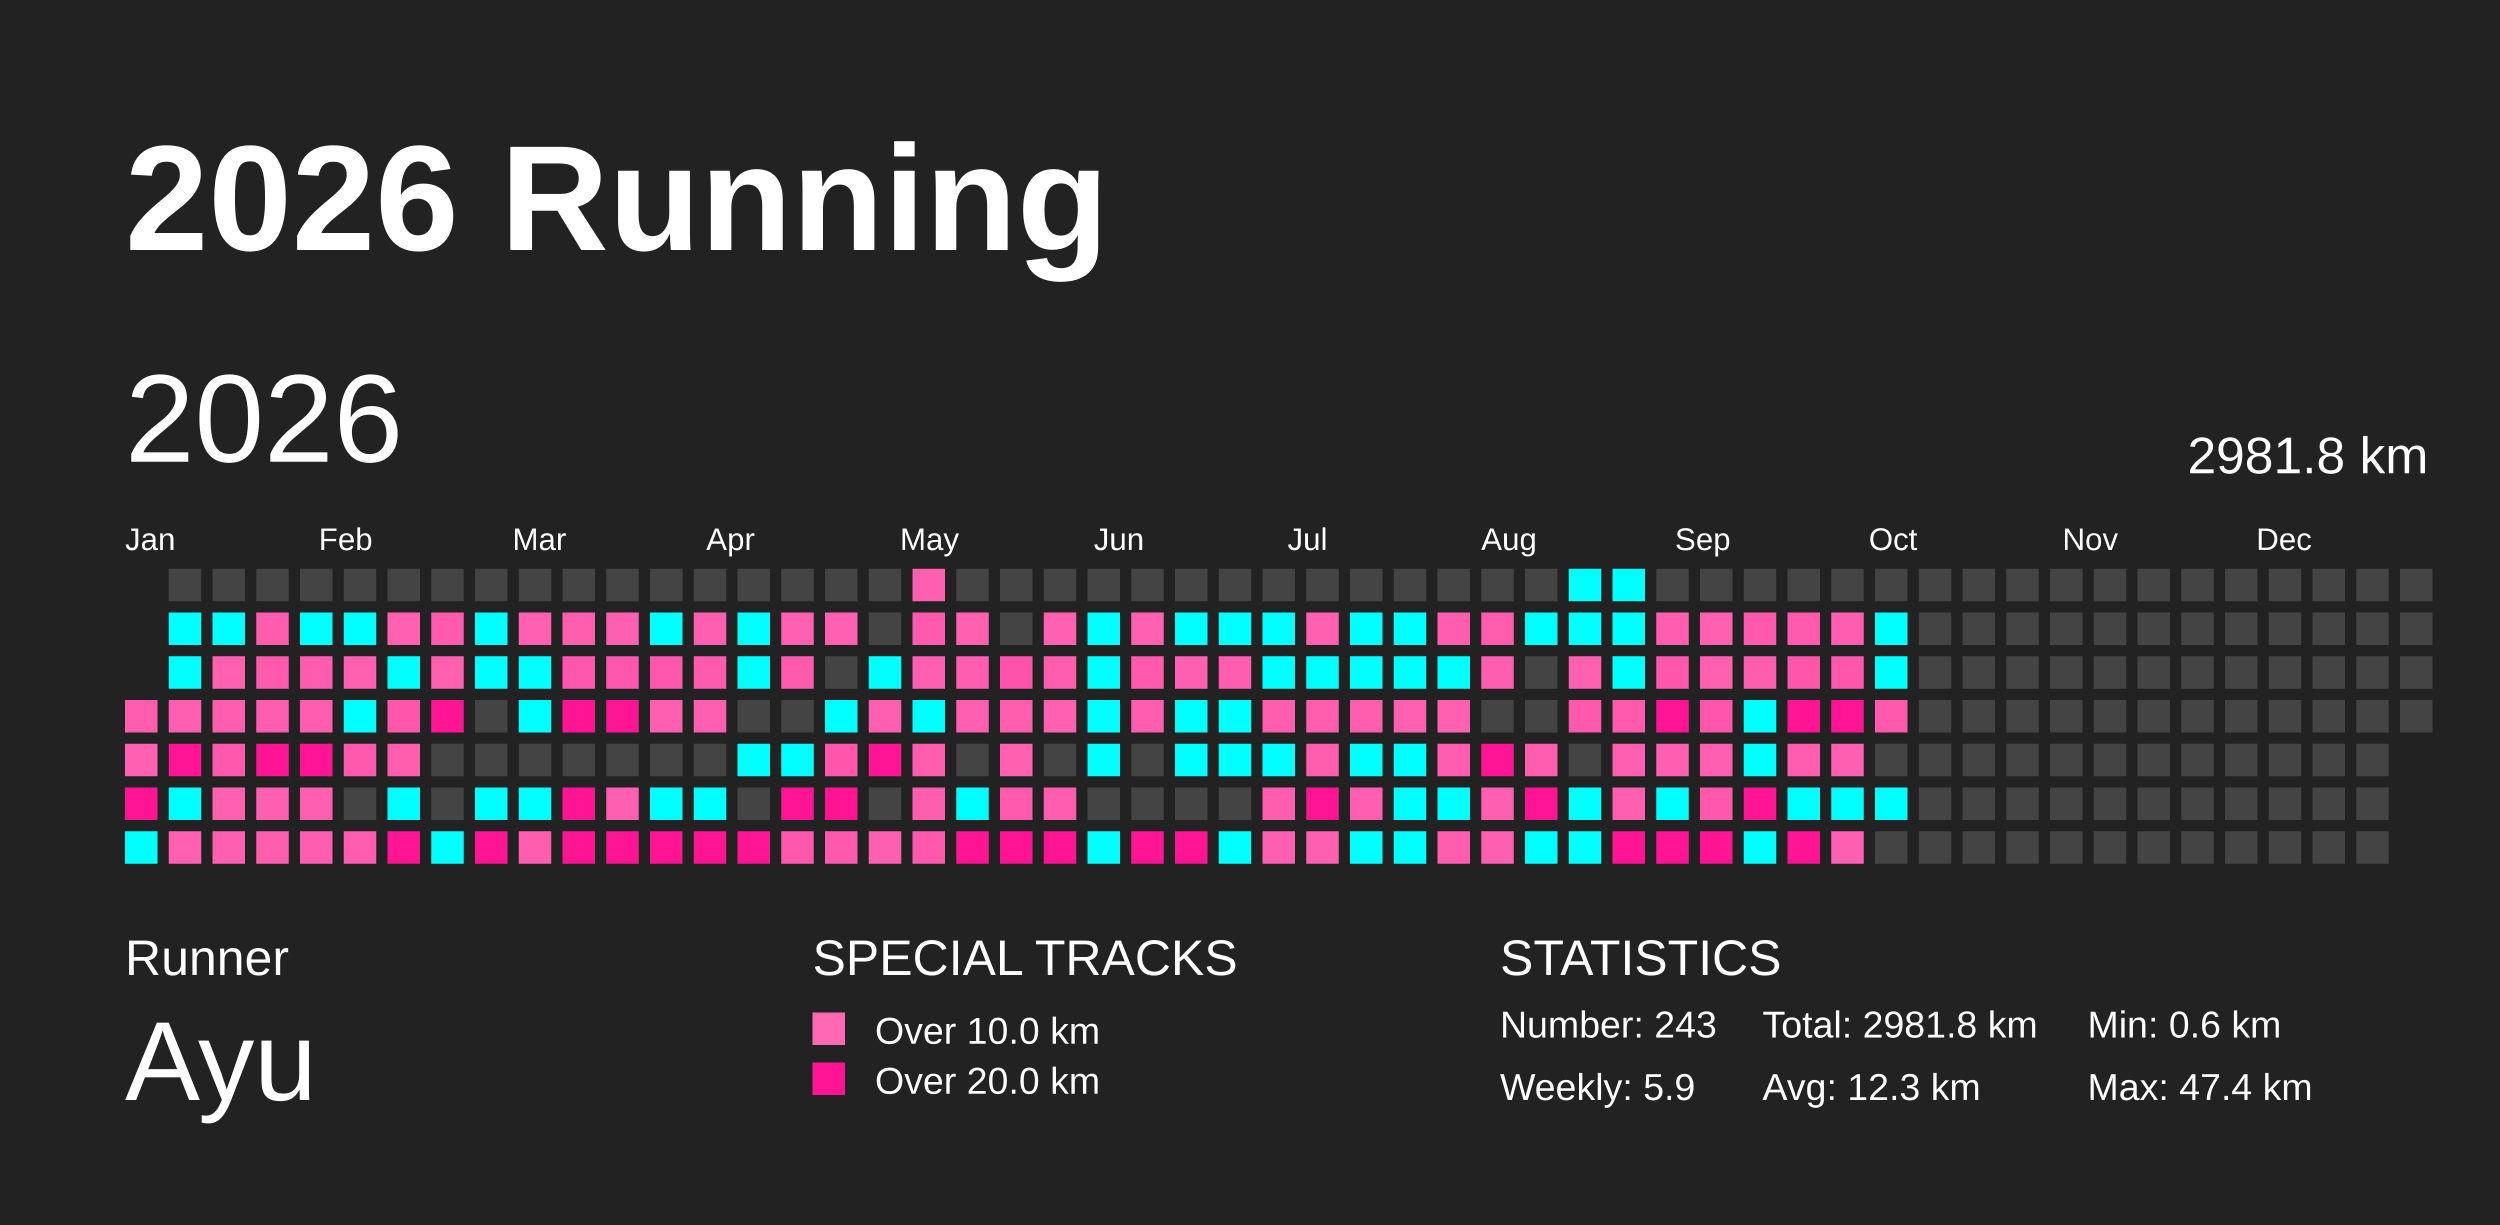
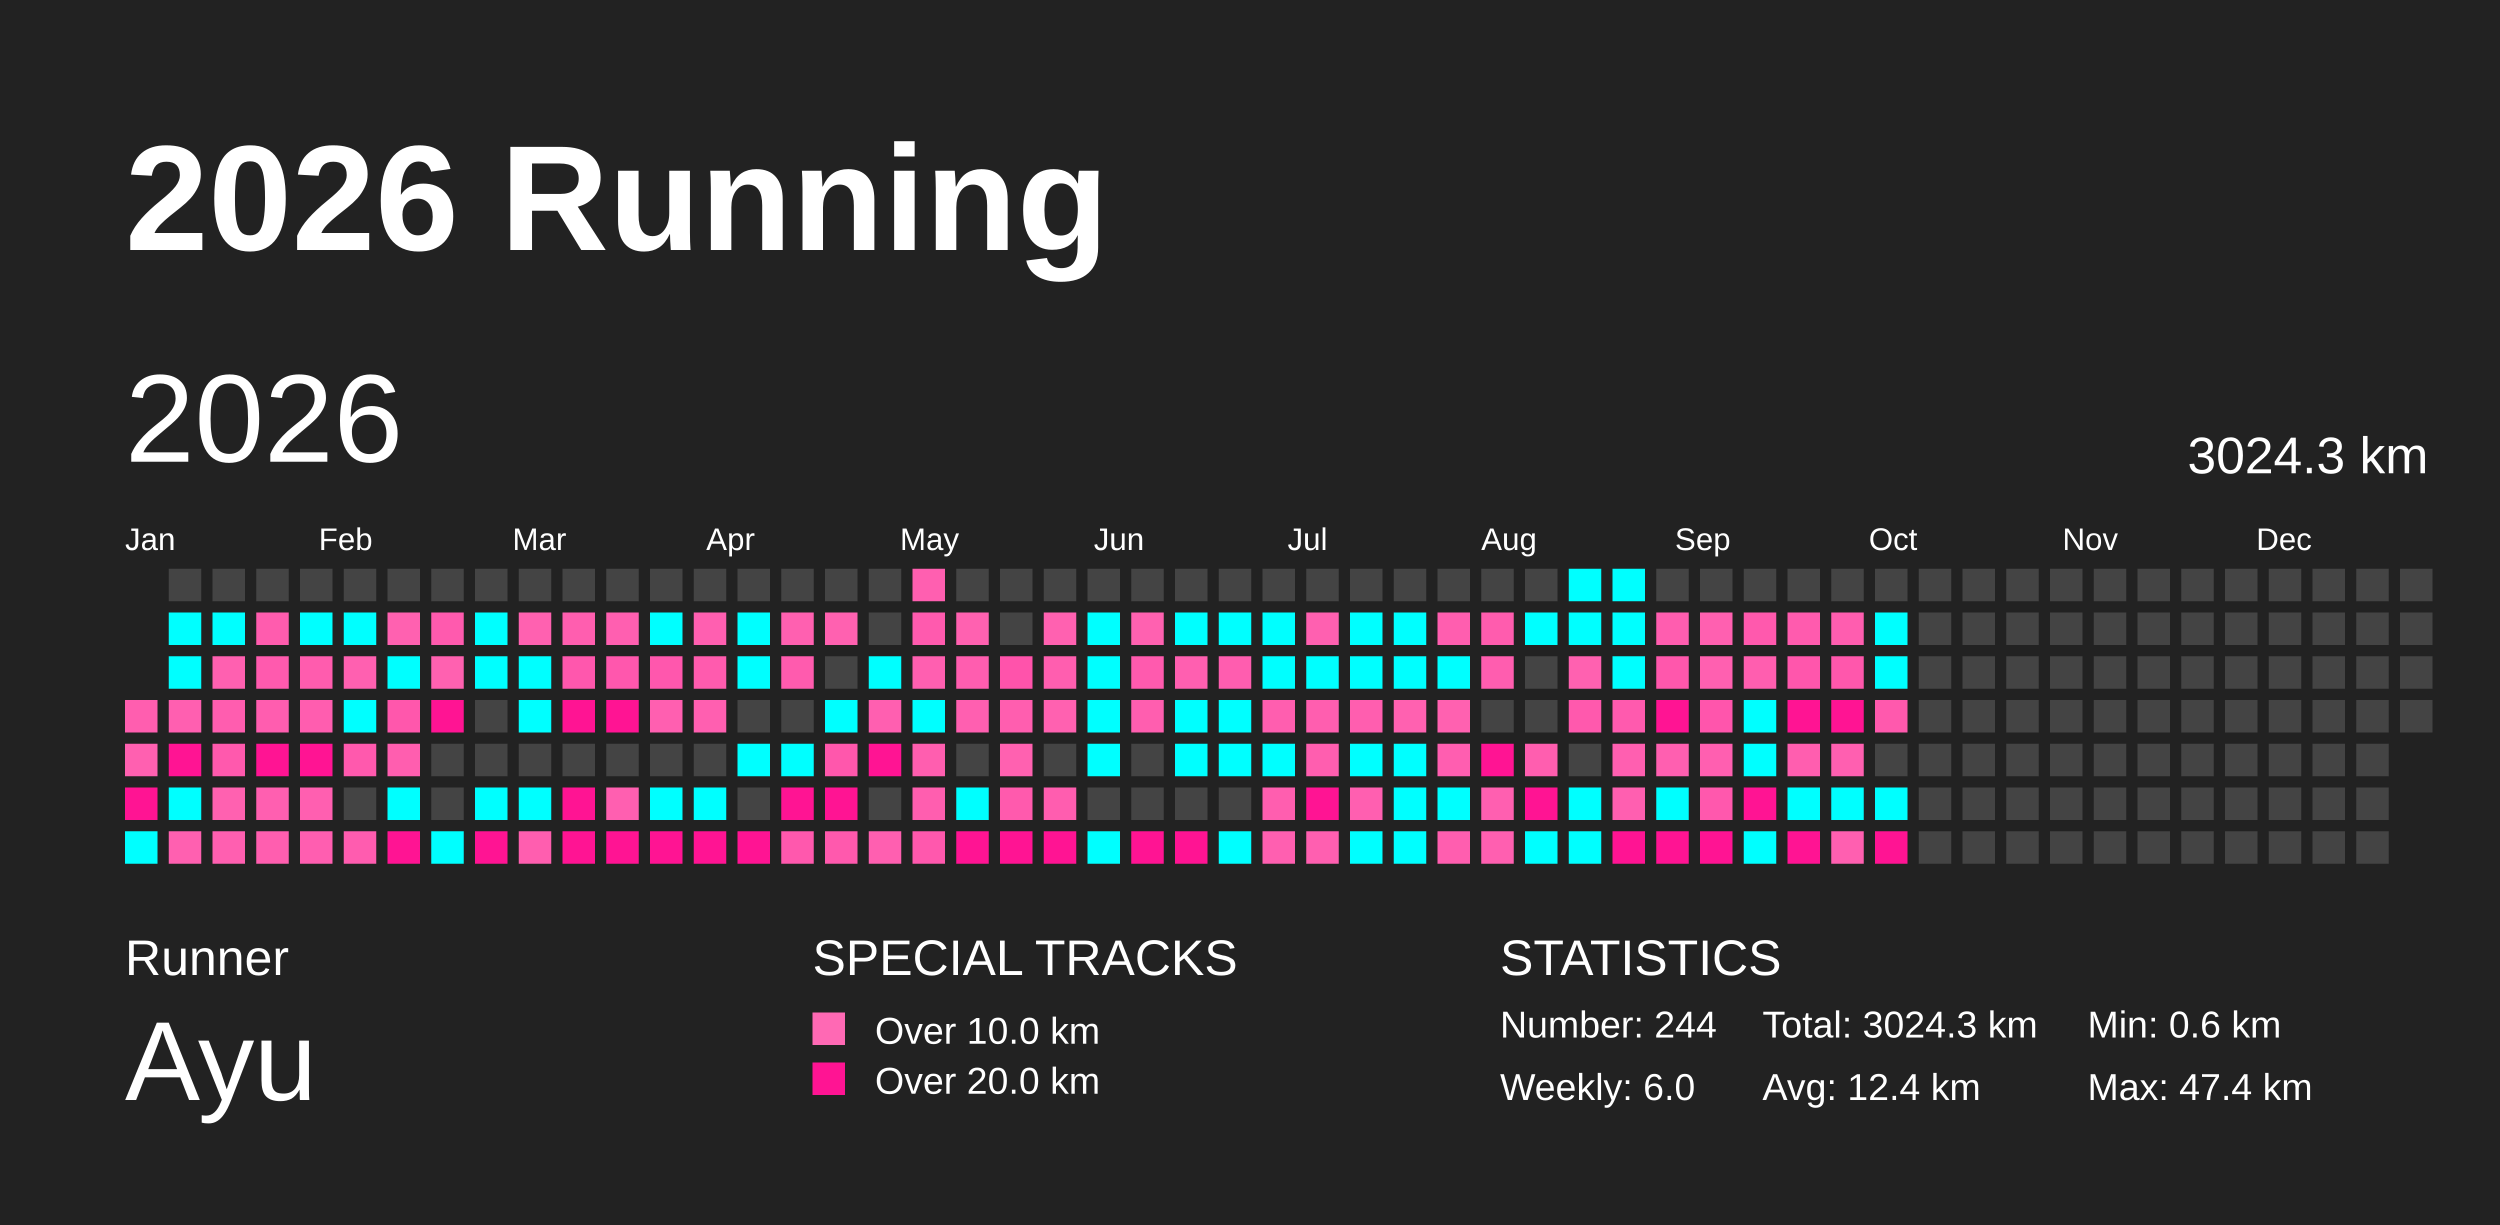
<svg xmlns="http://www.w3.org/2000/svg" baseProfile="full" height="98mm" version="1.1" viewBox="0,0,200,98" width="200mm">
  <defs />
  <rect fill="#222222" height="98" width="200" x="0" y="0" />
  <text fill="#FFFFFF" style="font-size:12px; font-family:Arial; font-weight:bold;" x="10" y="20">2026 Running</text>
  <text fill="#FFFFFF" style="font-size:4px; font-family:Arial" x="10" y="78">Runner</text>
  <text fill="#FFFFFF" style="font-size:9px; font-family:Arial" x="10" y="88">Ayu</text>
  <text fill="#FFFFFF" style="font-size:4px; font-family:Arial" x="65" y="78">SPECIAL TRACKS</text>
  <rect fill="#ff69b4" height="2.6" width="2.6" x="65" y="81" />
  <text fill="#FFFFFF" style="font-size:3px; font-family:Arial" x="70" y="83.5">Over 10.0 km</text>
  <rect fill="#ff1493" height="2.6" width="2.6" x="65" y="85" />
  <text fill="#FFFFFF" style="font-size:3px; font-family:Arial" x="70" y="87.5">Over 20.0 km</text>
  <text fill="#FFFFFF" style="font-size:4px; font-family:Arial" x="120" y="78">STATISTICS</text>
-   <text fill="#FFFFFF" style="font-size:3px; font-family:Arial" x="120" y="83">Number: 243</text>
-   <text fill="#FFFFFF" style="font-size:3px; font-family:Arial" x="120" y="88">Weekly: 5.9</text>
-   <text fill="#FFFFFF" style="font-size:3px; font-family:Arial" x="141" y="83">Total: 2981.8 km</text>
-   <text fill="#FFFFFF" style="font-size:3px; font-family:Arial" x="141" y="88">Avg: 12.3 km</text>
+   <text fill="#FFFFFF" style="font-size:3px; font-family:Arial" x="120" y="83">Number: 244</text>
+   <text fill="#FFFFFF" style="font-size:3px; font-family:Arial" x="120" y="88">Weekly: 6.0</text>
+   <text fill="#FFFFFF" style="font-size:3px; font-family:Arial" x="141" y="83">Total: 3024.3 km</text>
+   <text fill="#FFFFFF" style="font-size:3px; font-family:Arial" x="141" y="88">Avg: 12.4 km</text>
  <text fill="#FFFFFF" style="font-size:3px; font-family:Arial" x="167" y="83">Min: 0.6 km</text>
  <text fill="#FFFFFF" style="font-size:3px; font-family:Arial" x="167" y="88">Max: 47.4 km</text>
  <text dominant-baseline="hanging" fill="#FFFFFF" style="font-size:10.0px; font-family:Arial;" x="10" y="30">2026</text>
-   <text dominant-baseline="hanging" fill="#FFFFFF" style="font-size:4.125px; font-family:Arial;" x="175" y="35">2981.8 km</text>
+   <text dominant-baseline="hanging" fill="#FFFFFF" style="font-size:4.125px; font-family:Arial;" x="175" y="35">3024.3 km</text>
  <text fill="#FFFFFF" style="font-size:2.5px; font-family:Arial" x="10.0" y="44">Jan</text>
  <text fill="#FFFFFF" style="font-size:2.5px; font-family:Arial" x="25.5" y="44">Feb</text>
  <text fill="#FFFFFF" style="font-size:2.5px; font-family:Arial" x="41.0" y="44">Mar</text>
  <text fill="#FFFFFF" style="font-size:2.5px; font-family:Arial" x="56.5" y="44">Apr</text>
  <text fill="#FFFFFF" style="font-size:2.5px; font-family:Arial" x="72.0" y="44">May</text>
  <text fill="#FFFFFF" style="font-size:2.5px; font-family:Arial" x="87.5" y="44">Jun</text>
  <text fill="#FFFFFF" style="font-size:2.5px; font-family:Arial" x="103.0" y="44">Jul</text>
  <text fill="#FFFFFF" style="font-size:2.5px; font-family:Arial" x="118.5" y="44">Aug</text>
  <text fill="#FFFFFF" style="font-size:2.5px; font-family:Arial" x="134.0" y="44">Sep</text>
  <text fill="#FFFFFF" style="font-size:2.5px; font-family:Arial" x="149.5" y="44">Oct</text>
  <text fill="#FFFFFF" style="font-size:2.5px; font-family:Arial" x="165.0" y="44">Nov</text>
  <text fill="#FFFFFF" style="font-size:2.5px; font-family:Arial" x="180.5" y="44">Dec</text>
  <rect fill="#ff5eaf" height="2.6" width="2.6" x="10.0" y="56.0" />
  <rect fill="#ff60b0" height="2.6" width="2.6" x="10.0" y="59.5" />
  <rect fill="#ff1493" height="2.6" width="2.6" x="10.0" y="63.0" />
  <rect fill="#00ffff" height="2.6" width="2.6" x="10.0" y="66.5" />
  <rect fill="#444444" height="2.6" width="2.6" x="13.5" y="45.5" />
  <rect fill="#00ffff" height="2.6" width="2.6" x="13.5" y="49.0" />
  <rect fill="#00ffff" height="2.6" width="2.6" x="13.5" y="52.5" />
  <rect fill="#ff5fb0" height="2.6" width="2.6" x="13.5" y="56.0" />
  <rect fill="#ff1493" height="2.6" width="2.6" x="13.5" y="59.5" />
  <rect fill="#00ffff" height="2.6" width="2.6" x="13.5" y="63.0" />
  <rect fill="#ff60b0" height="2.6" width="2.6" x="13.5" y="66.5" />
  <rect fill="#444444" height="2.6" width="2.6" x="17.0" y="45.5" />
  <rect fill="#00ffff" height="2.6" width="2.6" x="17.0" y="49.0" />
  <rect fill="#ff60b0" height="2.6" width="2.6" x="17.0" y="52.5" />
  <rect fill="#ff5daf" height="2.6" width="2.6" x="17.0" y="56.0" />
  <rect fill="#ff59ad" height="2.6" width="2.6" x="17.0" y="59.5" />
  <rect fill="#ff61b0" height="2.6" width="2.6" x="17.0" y="63.0" />
  <rect fill="#ff5fb0" height="2.6" width="2.6" x="17.0" y="66.5" />
  <rect fill="#444444" height="2.6" width="2.6" x="20.5" y="45.5" />
  <rect fill="#ff5cae" height="2.6" width="2.6" x="20.5" y="49.0" />
  <rect fill="#ff5aae" height="2.6" width="2.6" x="20.5" y="52.5" />
  <rect fill="#ff5daf" height="2.6" width="2.6" x="20.5" y="56.0" />
  <rect fill="#ff1493" height="2.6" width="2.6" x="20.5" y="59.5" />
  <rect fill="#ff5fb0" height="2.6" width="2.6" x="20.5" y="63.0" />
  <rect fill="#ff5eaf" height="2.6" width="2.6" x="20.5" y="66.5" />
  <rect fill="#444444" height="2.6" width="2.6" x="24.0" y="45.5" />
  <rect fill="#00ffff" height="2.6" width="2.6" x="24.0" y="49.0" />
  <rect fill="#ff5cae" height="2.6" width="2.6" x="24.0" y="52.5" />
  <rect fill="#ff5daf" height="2.6" width="2.6" x="24.0" y="56.0" />
  <rect fill="#ff1493" height="2.6" width="2.6" x="24.0" y="59.5" />
  <rect fill="#ff5fb0" height="2.6" width="2.6" x="24.0" y="63.0" />
  <rect fill="#ff5eb0" height="2.6" width="2.6" x="24.0" y="66.5" />
  <rect fill="#444444" height="2.6" width="2.6" x="27.5" y="45.5" />
  <rect fill="#00ffff" height="2.6" width="2.6" x="27.5" y="49.0" />
  <rect fill="#ff60b0" height="2.6" width="2.6" x="27.5" y="52.5" />
  <rect fill="#00ffff" height="2.6" width="2.6" x="27.5" y="56.0" />
  <rect fill="#ff59ad" height="2.6" width="2.6" x="27.5" y="59.5" />
  <rect fill="#444444" height="2.6" width="2.6" x="27.5" y="63.0" />
  <rect fill="#ff5caf" height="2.6" width="2.6" x="27.5" y="66.5" />
  <rect fill="#444444" height="2.6" width="2.6" x="31.0" y="45.5" />
  <rect fill="#ff61b0" height="2.6" width="2.6" x="31.0" y="49.0" />
  <rect fill="#00ffff" height="2.6" width="2.6" x="31.0" y="52.5" />
  <rect fill="#ff57ac" height="2.6" width="2.6" x="31.0" y="56.0" />
  <rect fill="#ff5eaf" height="2.6" width="2.6" x="31.0" y="59.5" />
  <rect fill="#00ffff" height="2.6" width="2.6" x="31.0" y="63.0" />
  <rect fill="#ff1493" height="2.6" width="2.6" x="31.0" y="66.5" />
  <rect fill="#444444" height="2.6" width="2.6" x="34.5" y="45.5" />
  <rect fill="#ff5aae" height="2.6" width="2.6" x="34.5" y="49.0" />
  <rect fill="#ff61b0" height="2.6" width="2.6" x="34.5" y="52.5" />
  <rect fill="#ff1493" height="2.6" width="2.6" x="34.5" y="56.0" />
  <rect fill="#444444" height="2.6" width="2.6" x="34.5" y="59.5" />
  <rect fill="#444444" height="2.6" width="2.6" x="34.5" y="63.0" />
  <rect fill="#00ffff" height="2.6" width="2.6" x="34.5" y="66.5" />
  <rect fill="#444444" height="2.6" width="2.6" x="38.0" y="45.5" />
  <rect fill="#00ffff" height="2.6" width="2.6" x="38.0" y="49.0" />
  <rect fill="#00ffff" height="2.6" width="2.6" x="38.0" y="52.5" />
  <rect fill="#444444" height="2.6" width="2.6" x="38.0" y="56.0" />
  <rect fill="#444444" height="2.6" width="2.6" x="38.0" y="59.5" />
  <rect fill="#00ffff" height="2.6" width="2.6" x="38.0" y="63.0" />
  <rect fill="#ff1493" height="2.6" width="2.6" x="38.0" y="66.5" />
  <rect fill="#444444" height="2.6" width="2.6" x="41.5" y="45.5" />
  <rect fill="#ff61b0" height="2.6" width="2.6" x="41.5" y="49.0" />
  <rect fill="#00ffff" height="2.6" width="2.6" x="41.5" y="52.5" />
  <rect fill="#00ffff" height="2.6" width="2.6" x="41.5" y="56.0" />
  <rect fill="#444444" height="2.6" width="2.6" x="41.5" y="59.5" />
  <rect fill="#00ffff" height="2.6" width="2.6" x="41.5" y="63.0" />
  <rect fill="#ff5eaf" height="2.6" width="2.6" x="41.5" y="66.5" />
  <rect fill="#444444" height="2.6" width="2.6" x="45.0" y="45.5" />
  <rect fill="#ff5eaf" height="2.6" width="2.6" x="45.0" y="49.0" />
  <rect fill="#ff57ad" height="2.6" width="2.6" x="45.0" y="52.5" />
  <rect fill="#ff1493" height="2.6" width="2.6" x="45.0" y="56.0" />
  <rect fill="#444444" height="2.6" width="2.6" x="45.0" y="59.5" />
  <rect fill="#ff1493" height="2.6" width="2.6" x="45.0" y="63.0" />
  <rect fill="#ff1493" height="2.6" width="2.6" x="45.0" y="66.5" />
  <rect fill="#444444" height="2.6" width="2.6" x="48.5" y="45.5" />
  <rect fill="#ff5fb0" height="2.6" width="2.6" x="48.5" y="49.0" />
  <rect fill="#ff57ad" height="2.6" width="2.6" x="48.5" y="52.5" />
  <rect fill="#ff1493" height="2.6" width="2.6" x="48.5" y="56.0" />
  <rect fill="#444444" height="2.6" width="2.6" x="48.5" y="59.5" />
  <rect fill="#ff5fb0" height="2.6" width="2.6" x="48.5" y="63.0" />
  <rect fill="#ff1493" height="2.6" width="2.6" x="48.5" y="66.5" />
  <rect fill="#444444" height="2.6" width="2.6" x="52.0" y="45.5" />
  <rect fill="#00ffff" height="2.6" width="2.6" x="52.0" y="49.0" />
  <rect fill="#ff57ad" height="2.6" width="2.6" x="52.0" y="52.5" />
  <rect fill="#ff5fb0" height="2.6" width="2.6" x="52.0" y="56.0" />
  <rect fill="#444444" height="2.6" width="2.6" x="52.0" y="59.5" />
  <rect fill="#00ffff" height="2.6" width="2.6" x="52.0" y="63.0" />
  <rect fill="#ff1493" height="2.6" width="2.6" x="52.0" y="66.5" />
  <rect fill="#444444" height="2.6" width="2.6" x="55.5" y="45.5" />
  <rect fill="#ff5fb0" height="2.6" width="2.6" x="55.5" y="49.0" />
  <rect fill="#ff5bae" height="2.6" width="2.6" x="55.5" y="52.5" />
  <rect fill="#ff5fb0" height="2.6" width="2.6" x="55.5" y="56.0" />
  <rect fill="#444444" height="2.6" width="2.6" x="55.5" y="59.5" />
  <rect fill="#00ffff" height="2.6" width="2.6" x="55.5" y="63.0" />
  <rect fill="#ff1493" height="2.6" width="2.6" x="55.5" y="66.5" />
  <rect fill="#444444" height="2.6" width="2.6" x="59.0" y="45.5" />
  <rect fill="#00ffff" height="2.6" width="2.6" x="59.0" y="49.0" />
  <rect fill="#00ffff" height="2.6" width="2.6" x="59.0" y="52.5" />
  <rect fill="#444444" height="2.6" width="2.6" x="59.0" y="56.0" />
  <rect fill="#00ffff" height="2.6" width="2.6" x="59.0" y="59.5" />
  <rect fill="#444444" height="2.6" width="2.6" x="59.0" y="63.0" />
  <rect fill="#ff1493" height="2.6" width="2.6" x="59.0" y="66.5" />
  <rect fill="#444444" height="2.6" width="2.6" x="62.5" y="45.5" />
  <rect fill="#ff60b0" height="2.6" width="2.6" x="62.5" y="49.0" />
  <rect fill="#ff5bae" height="2.6" width="2.6" x="62.5" y="52.5" />
  <rect fill="#444444" height="2.6" width="2.6" x="62.5" y="56.0" />
  <rect fill="#00ffff" height="2.6" width="2.6" x="62.5" y="59.5" />
  <rect fill="#ff1493" height="2.6" width="2.6" x="62.5" y="63.0" />
  <rect fill="#ff58ad" height="2.6" width="2.6" x="62.5" y="66.5" />
  <rect fill="#444444" height="2.6" width="2.6" x="66.0" y="45.5" />
  <rect fill="#ff61b0" height="2.6" width="2.6" x="66.0" y="49.0" />
  <rect fill="#444444" height="2.6" width="2.6" x="66.0" y="52.5" />
  <rect fill="#00ffff" height="2.6" width="2.6" x="66.0" y="56.0" />
  <rect fill="#ff57ac" height="2.6" width="2.6" x="66.0" y="59.5" />
  <rect fill="#ff1493" height="2.6" width="2.6" x="66.0" y="63.0" />
  <rect fill="#ff59ad" height="2.6" width="2.6" x="66.0" y="66.5" />
  <rect fill="#444444" height="2.6" width="2.6" x="69.5" y="45.5" />
  <rect fill="#444444" height="2.6" width="2.6" x="69.5" y="49.0" />
  <rect fill="#00ffff" height="2.6" width="2.6" x="69.5" y="52.5" />
  <rect fill="#ff5fb0" height="2.6" width="2.6" x="69.5" y="56.0" />
  <rect fill="#ff1493" height="2.6" width="2.6" x="69.5" y="59.5" />
  <rect fill="#444444" height="2.6" width="2.6" x="69.5" y="63.0" />
  <rect fill="#ff5fb0" height="2.6" width="2.6" x="69.5" y="66.5" />
  <rect fill="#ff5fb0" height="2.6" width="2.6" x="73.0" y="45.5" />
  <rect fill="#ff5aae" height="2.6" width="2.6" x="73.0" y="49.0" />
  <rect fill="#ff5fb0" height="2.6" width="2.6" x="73.0" y="52.5" />
  <rect fill="#00ffff" height="2.6" width="2.6" x="73.0" y="56.0" />
  <rect fill="#ff5eaf" height="2.6" width="2.6" x="73.0" y="59.5" />
  <rect fill="#ff5eaf" height="2.6" width="2.6" x="73.0" y="63.0" />
  <rect fill="#ff58ad" height="2.6" width="2.6" x="73.0" y="66.5" />
  <rect fill="#444444" height="2.6" width="2.6" x="76.5" y="45.5" />
  <rect fill="#ff61b0" height="2.6" width="2.6" x="76.5" y="49.0" />
  <rect fill="#ff5daf" height="2.6" width="2.6" x="76.5" y="52.5" />
  <rect fill="#ff5fb0" height="2.6" width="2.6" x="76.5" y="56.0" />
  <rect fill="#444444" height="2.6" width="2.6" x="76.5" y="59.5" />
  <rect fill="#00ffff" height="2.6" width="2.6" x="76.5" y="63.0" />
  <rect fill="#ff1493" height="2.6" width="2.6" x="76.5" y="66.5" />
  <rect fill="#444444" height="2.6" width="2.6" x="80.0" y="45.5" />
  <rect fill="#444444" height="2.6" width="2.6" x="80.0" y="49.0" />
  <rect fill="#ff53ab" height="2.6" width="2.6" x="80.0" y="52.5" />
  <rect fill="#ff5eaf" height="2.6" width="2.6" x="80.0" y="56.0" />
  <rect fill="#ff61b0" height="2.6" width="2.6" x="80.0" y="59.5" />
  <rect fill="#ff5aad" height="2.6" width="2.6" x="80.0" y="63.0" />
  <rect fill="#ff1493" height="2.6" width="2.6" x="80.0" y="66.5" />
  <rect fill="#444444" height="2.6" width="2.6" x="83.5" y="45.5" />
  <rect fill="#ff61b0" height="2.6" width="2.6" x="83.5" y="49.0" />
  <rect fill="#ff5eaf" height="2.6" width="2.6" x="83.5" y="52.5" />
  <rect fill="#ff61b0" height="2.6" width="2.6" x="83.5" y="56.0" />
  <rect fill="#444444" height="2.6" width="2.6" x="83.5" y="59.5" />
  <rect fill="#ff5daf" height="2.6" width="2.6" x="83.5" y="63.0" />
  <rect fill="#ff1493" height="2.6" width="2.6" x="83.5" y="66.5" />
  <rect fill="#444444" height="2.6" width="2.6" x="87.0" y="45.5" />
  <rect fill="#00ffff" height="2.6" width="2.6" x="87.0" y="49.0" />
  <rect fill="#00ffff" height="2.6" width="2.6" x="87.0" y="52.5" />
  <rect fill="#00ffff" height="2.6" width="2.6" x="87.0" y="56.0" />
  <rect fill="#00ffff" height="2.6" width="2.6" x="87.0" y="59.5" />
  <rect fill="#444444" height="2.6" width="2.6" x="87.0" y="63.0" />
  <rect fill="#00ffff" height="2.6" width="2.6" x="87.0" y="66.5" />
  <rect fill="#444444" height="2.6" width="2.6" x="90.5" y="45.5" />
  <rect fill="#ff61b0" height="2.6" width="2.6" x="90.5" y="49.0" />
  <rect fill="#ff5aae" height="2.6" width="2.6" x="90.5" y="52.5" />
  <rect fill="#ff5eaf" height="2.6" width="2.6" x="90.5" y="56.0" />
  <rect fill="#444444" height="2.6" width="2.6" x="90.5" y="59.5" />
  <rect fill="#444444" height="2.6" width="2.6" x="90.5" y="63.0" />
  <rect fill="#ff1493" height="2.6" width="2.6" x="90.5" y="66.5" />
  <rect fill="#444444" height="2.6" width="2.6" x="94.0" y="45.5" />
  <rect fill="#00ffff" height="2.6" width="2.6" x="94.0" y="49.0" />
  <rect fill="#ff5fb0" height="2.6" width="2.6" x="94.0" y="52.5" />
  <rect fill="#00ffff" height="2.6" width="2.6" x="94.0" y="56.0" />
  <rect fill="#00ffff" height="2.6" width="2.6" x="94.0" y="59.5" />
  <rect fill="#444444" height="2.6" width="2.6" x="94.0" y="63.0" />
  <rect fill="#ff1493" height="2.6" width="2.6" x="94.0" y="66.5" />
  <rect fill="#444444" height="2.6" width="2.6" x="97.5" y="45.5" />
  <rect fill="#00ffff" height="2.6" width="2.6" x="97.5" y="49.0" />
  <rect fill="#ff5daf" height="2.6" width="2.6" x="97.5" y="52.5" />
  <rect fill="#00ffff" height="2.6" width="2.6" x="97.5" y="56.0" />
  <rect fill="#00ffff" height="2.6" width="2.6" x="97.5" y="59.5" />
  <rect fill="#444444" height="2.6" width="2.6" x="97.5" y="63.0" />
  <rect fill="#00ffff" height="2.6" width="2.6" x="97.5" y="66.5" />
  <rect fill="#444444" height="2.6" width="2.6" x="101.0" y="45.5" />
  <rect fill="#00ffff" height="2.6" width="2.6" x="101.0" y="49.0" />
  <rect fill="#00ffff" height="2.6" width="2.6" x="101.0" y="52.5" />
  <rect fill="#ff5eaf" height="2.6" width="2.6" x="101.0" y="56.0" />
  <rect fill="#00ffff" height="2.6" width="2.6" x="101.0" y="59.5" />
  <rect fill="#ff5eaf" height="2.6" width="2.6" x="101.0" y="63.0" />
  <rect fill="#ff5fb0" height="2.6" width="2.6" x="101.0" y="66.5" />
  <rect fill="#444444" height="2.6" width="2.6" x="104.5" y="45.5" />
  <rect fill="#ff60b0" height="2.6" width="2.6" x="104.5" y="49.0" />
  <rect fill="#00ffff" height="2.6" width="2.6" x="104.5" y="52.5" />
  <rect fill="#ff5eaf" height="2.6" width="2.6" x="104.5" y="56.0" />
  <rect fill="#ff5eaf" height="2.6" width="2.6" x="104.5" y="59.5" />
  <rect fill="#ff1493" height="2.6" width="2.6" x="104.5" y="63.0" />
  <rect fill="#ff5fb0" height="2.6" width="2.6" x="104.5" y="66.5" />
  <rect fill="#444444" height="2.6" width="2.6" x="108.0" y="45.5" />
  <rect fill="#00ffff" height="2.6" width="2.6" x="108.0" y="49.0" />
  <rect fill="#00ffff" height="2.6" width="2.6" x="108.0" y="52.5" />
  <rect fill="#ff5eaf" height="2.6" width="2.6" x="108.0" y="56.0" />
  <rect fill="#00ffff" height="2.6" width="2.6" x="108.0" y="59.5" />
  <rect fill="#ff5fb0" height="2.6" width="2.6" x="108.0" y="63.0" />
  <rect fill="#00ffff" height="2.6" width="2.6" x="108.0" y="66.5" />
  <rect fill="#444444" height="2.6" width="2.6" x="111.5" y="45.5" />
  <rect fill="#00ffff" height="2.6" width="2.6" x="111.5" y="49.0" />
  <rect fill="#00ffff" height="2.6" width="2.6" x="111.5" y="52.5" />
  <rect fill="#ff61b0" height="2.6" width="2.6" x="111.5" y="56.0" />
  <rect fill="#00ffff" height="2.6" width="2.6" x="111.5" y="59.5" />
  <rect fill="#00ffff" height="2.6" width="2.6" x="111.5" y="63.0" />
  <rect fill="#00ffff" height="2.6" width="2.6" x="111.5" y="66.5" />
  <rect fill="#444444" height="2.6" width="2.6" x="115.0" y="45.5" />
  <rect fill="#ff5eaf" height="2.6" width="2.6" x="115.0" y="49.0" />
  <rect fill="#00ffff" height="2.6" width="2.6" x="115.0" y="52.5" />
  <rect fill="#ff61b0" height="2.6" width="2.6" x="115.0" y="56.0" />
  <rect fill="#ff5eb0" height="2.6" width="2.6" x="115.0" y="59.5" />
  <rect fill="#00ffff" height="2.6" width="2.6" x="115.0" y="63.0" />
  <rect fill="#ff5eaf" height="2.6" width="2.6" x="115.0" y="66.5" />
  <rect fill="#444444" height="2.6" width="2.6" x="118.5" y="45.5" />
  <rect fill="#ff5cae" height="2.6" width="2.6" x="118.5" y="49.0" />
  <rect fill="#ff5daf" height="2.6" width="2.6" x="118.5" y="52.5" />
  <rect fill="#444444" height="2.6" width="2.6" x="118.5" y="56.0" />
  <rect fill="#ff1493" height="2.6" width="2.6" x="118.5" y="59.5" />
  <rect fill="#ff5fb0" height="2.6" width="2.6" x="118.5" y="63.0" />
  <rect fill="#ff5fb0" height="2.6" width="2.6" x="118.5" y="66.5" />
  <rect fill="#444444" height="2.6" width="2.6" x="122.0" y="45.5" />
  <rect fill="#00ffff" height="2.6" width="2.6" x="122.0" y="49.0" />
  <rect fill="#444444" height="2.6" width="2.6" x="122.0" y="52.5" />
  <rect fill="#444444" height="2.6" width="2.6" x="122.0" y="56.0" />
  <rect fill="#ff5eaf" height="2.6" width="2.6" x="122.0" y="59.5" />
  <rect fill="#ff1493" height="2.6" width="2.6" x="122.0" y="63.0" />
  <rect fill="#00ffff" height="2.6" width="2.6" x="122.0" y="66.5" />
  <rect fill="#00ffff" height="2.6" width="2.6" x="125.5" y="45.5" />
  <rect fill="#00ffff" height="2.6" width="2.6" x="125.5" y="49.0" />
  <rect fill="#ff61b0" height="2.6" width="2.6" x="125.5" y="52.5" />
  <rect fill="#ff59ad" height="2.6" width="2.6" x="125.5" y="56.0" />
  <rect fill="#444444" height="2.6" width="2.6" x="125.5" y="59.5" />
  <rect fill="#00ffff" height="2.6" width="2.6" x="125.5" y="63.0" />
  <rect fill="#00ffff" height="2.6" width="2.6" x="125.5" y="66.5" />
  <rect fill="#00ffff" height="2.6" width="2.6" x="129.0" y="45.5" />
  <rect fill="#00ffff" height="2.6" width="2.6" x="129.0" y="49.0" />
  <rect fill="#00ffff" height="2.6" width="2.6" x="129.0" y="52.5" />
  <rect fill="#ff5aae" height="2.6" width="2.6" x="129.0" y="56.0" />
  <rect fill="#ff5fb0" height="2.6" width="2.6" x="129.0" y="59.5" />
  <rect fill="#ff5fb0" height="2.6" width="2.6" x="129.0" y="63.0" />
  <rect fill="#ff1493" height="2.6" width="2.6" x="129.0" y="66.5" />
  <rect fill="#444444" height="2.6" width="2.6" x="132.5" y="45.5" />
  <rect fill="#ff5daf" height="2.6" width="2.6" x="132.5" y="49.0" />
  <rect fill="#ff57ac" height="2.6" width="2.6" x="132.5" y="52.5" />
  <rect fill="#ff1493" height="2.6" width="2.6" x="132.5" y="56.0" />
  <rect fill="#ff5fb0" height="2.6" width="2.6" x="132.5" y="59.5" />
  <rect fill="#00ffff" height="2.6" width="2.6" x="132.5" y="63.0" />
  <rect fill="#ff1493" height="2.6" width="2.6" x="132.5" y="66.5" />
  <rect fill="#444444" height="2.6" width="2.6" x="136.0" y="45.5" />
  <rect fill="#ff60b0" height="2.6" width="2.6" x="136.0" y="49.0" />
  <rect fill="#ff60b0" height="2.6" width="2.6" x="136.0" y="52.5" />
  <rect fill="#ff55ac" height="2.6" width="2.6" x="136.0" y="56.0" />
  <rect fill="#ff5fb0" height="2.6" width="2.6" x="136.0" y="59.5" />
  <rect fill="#ff58ad" height="2.6" width="2.6" x="136.0" y="63.0" />
  <rect fill="#ff1493" height="2.6" width="2.6" x="136.0" y="66.5" />
  <rect fill="#444444" height="2.6" width="2.6" x="139.5" y="45.5" />
  <rect fill="#ff59ad" height="2.6" width="2.6" x="139.5" y="49.0" />
  <rect fill="#ff5eaf" height="2.6" width="2.6" x="139.5" y="52.5" />
  <rect fill="#00ffff" height="2.6" width="2.6" x="139.5" y="56.0" />
  <rect fill="#00ffff" height="2.6" width="2.6" x="139.5" y="59.5" />
  <rect fill="#ff1493" height="2.6" width="2.6" x="139.5" y="63.0" />
  <rect fill="#00ffff" height="2.6" width="2.6" x="139.5" y="66.5" />
  <rect fill="#444444" height="2.6" width="2.6" x="143.0" y="45.5" />
  <rect fill="#ff5bae" height="2.6" width="2.6" x="143.0" y="49.0" />
  <rect fill="#ff56ac" height="2.6" width="2.6" x="143.0" y="52.5" />
  <rect fill="#ff1493" height="2.6" width="2.6" x="143.0" y="56.0" />
  <rect fill="#ff5eaf" height="2.6" width="2.6" x="143.0" y="59.5" />
  <rect fill="#00ffff" height="2.6" width="2.6" x="143.0" y="63.0" />
  <rect fill="#ff1493" height="2.6" width="2.6" x="143.0" y="66.5" />
  <rect fill="#444444" height="2.6" width="2.6" x="146.5" y="45.5" />
  <rect fill="#ff5daf" height="2.6" width="2.6" x="146.5" y="49.0" />
  <rect fill="#ff57ac" height="2.6" width="2.6" x="146.5" y="52.5" />
  <rect fill="#ff1493" height="2.6" width="2.6" x="146.5" y="56.0" />
  <rect fill="#ff5fb0" height="2.6" width="2.6" x="146.5" y="59.5" />
  <rect fill="#00ffff" height="2.6" width="2.6" x="146.5" y="63.0" />
  <rect fill="#ff5fb0" height="2.6" width="2.6" x="146.5" y="66.5" />
  <rect fill="#444444" height="2.6" width="2.6" x="150.0" y="45.5" />
  <rect fill="#00ffff" height="2.6" width="2.6" x="150.0" y="49.0" />
  <rect fill="#00ffff" height="2.6" width="2.6" x="150.0" y="52.5" />
  <rect fill="#ff59ad" height="2.6" width="2.6" x="150.0" y="56.0" />
  <rect fill="#444444" height="2.6" width="2.6" x="150.0" y="59.5" />
  <rect fill="#00ffff" height="2.6" width="2.6" x="150.0" y="63.0" />
-   <rect fill="#444444" height="2.6" width="2.6" x="150.0" y="66.5" />
+   <rect fill="#ff1493" height="2.6" width="2.6" x="150.0" y="66.5" />
  <rect fill="#444444" height="2.6" width="2.6" x="153.5" y="45.5" />
  <rect fill="#444444" height="2.6" width="2.6" x="153.5" y="49.0" />
  <rect fill="#444444" height="2.6" width="2.6" x="153.5" y="52.5" />
  <rect fill="#444444" height="2.6" width="2.6" x="153.5" y="56.0" />
  <rect fill="#444444" height="2.6" width="2.6" x="153.5" y="59.5" />
  <rect fill="#444444" height="2.6" width="2.6" x="153.5" y="63.0" />
  <rect fill="#444444" height="2.6" width="2.6" x="153.5" y="66.5" />
  <rect fill="#444444" height="2.6" width="2.6" x="157.0" y="45.5" />
  <rect fill="#444444" height="2.6" width="2.6" x="157.0" y="49.0" />
  <rect fill="#444444" height="2.6" width="2.6" x="157.0" y="52.5" />
  <rect fill="#444444" height="2.6" width="2.6" x="157.0" y="56.0" />
  <rect fill="#444444" height="2.6" width="2.6" x="157.0" y="59.5" />
  <rect fill="#444444" height="2.6" width="2.6" x="157.0" y="63.0" />
  <rect fill="#444444" height="2.6" width="2.6" x="157.0" y="66.5" />
  <rect fill="#444444" height="2.6" width="2.6" x="160.5" y="45.5" />
  <rect fill="#444444" height="2.6" width="2.6" x="160.5" y="49.0" />
  <rect fill="#444444" height="2.6" width="2.6" x="160.5" y="52.5" />
  <rect fill="#444444" height="2.6" width="2.6" x="160.5" y="56.0" />
  <rect fill="#444444" height="2.6" width="2.6" x="160.5" y="59.5" />
  <rect fill="#444444" height="2.6" width="2.6" x="160.5" y="63.0" />
  <rect fill="#444444" height="2.6" width="2.6" x="160.5" y="66.5" />
  <rect fill="#444444" height="2.6" width="2.6" x="164.0" y="45.5" />
  <rect fill="#444444" height="2.6" width="2.6" x="164.0" y="49.0" />
  <rect fill="#444444" height="2.6" width="2.6" x="164.0" y="52.5" />
  <rect fill="#444444" height="2.6" width="2.6" x="164.0" y="56.0" />
  <rect fill="#444444" height="2.6" width="2.6" x="164.0" y="59.5" />
  <rect fill="#444444" height="2.6" width="2.6" x="164.0" y="63.0" />
  <rect fill="#444444" height="2.6" width="2.6" x="164.0" y="66.5" />
  <rect fill="#444444" height="2.6" width="2.6" x="167.5" y="45.5" />
  <rect fill="#444444" height="2.6" width="2.6" x="167.5" y="49.0" />
  <rect fill="#444444" height="2.6" width="2.6" x="167.5" y="52.5" />
  <rect fill="#444444" height="2.6" width="2.6" x="167.5" y="56.0" />
  <rect fill="#444444" height="2.6" width="2.6" x="167.5" y="59.5" />
  <rect fill="#444444" height="2.6" width="2.6" x="167.5" y="63.0" />
  <rect fill="#444444" height="2.6" width="2.6" x="167.5" y="66.5" />
  <rect fill="#444444" height="2.6" width="2.6" x="171.0" y="45.5" />
  <rect fill="#444444" height="2.6" width="2.6" x="171.0" y="49.0" />
  <rect fill="#444444" height="2.6" width="2.6" x="171.0" y="52.5" />
  <rect fill="#444444" height="2.6" width="2.6" x="171.0" y="56.0" />
  <rect fill="#444444" height="2.6" width="2.6" x="171.0" y="59.5" />
  <rect fill="#444444" height="2.6" width="2.6" x="171.0" y="63.0" />
  <rect fill="#444444" height="2.6" width="2.6" x="171.0" y="66.5" />
  <rect fill="#444444" height="2.6" width="2.6" x="174.5" y="45.5" />
  <rect fill="#444444" height="2.6" width="2.6" x="174.5" y="49.0" />
  <rect fill="#444444" height="2.6" width="2.6" x="174.5" y="52.5" />
  <rect fill="#444444" height="2.6" width="2.6" x="174.5" y="56.0" />
  <rect fill="#444444" height="2.6" width="2.6" x="174.5" y="59.5" />
  <rect fill="#444444" height="2.6" width="2.6" x="174.5" y="63.0" />
  <rect fill="#444444" height="2.6" width="2.6" x="174.5" y="66.5" />
  <rect fill="#444444" height="2.6" width="2.6" x="178.0" y="45.5" />
  <rect fill="#444444" height="2.6" width="2.6" x="178.0" y="49.0" />
  <rect fill="#444444" height="2.6" width="2.6" x="178.0" y="52.5" />
  <rect fill="#444444" height="2.6" width="2.6" x="178.0" y="56.0" />
  <rect fill="#444444" height="2.6" width="2.6" x="178.0" y="59.5" />
  <rect fill="#444444" height="2.6" width="2.6" x="178.0" y="63.0" />
  <rect fill="#444444" height="2.6" width="2.6" x="178.0" y="66.5" />
  <rect fill="#444444" height="2.6" width="2.6" x="181.5" y="45.5" />
  <rect fill="#444444" height="2.6" width="2.6" x="181.5" y="49.0" />
  <rect fill="#444444" height="2.6" width="2.6" x="181.5" y="52.5" />
  <rect fill="#444444" height="2.6" width="2.6" x="181.5" y="56.0" />
  <rect fill="#444444" height="2.6" width="2.6" x="181.5" y="59.5" />
  <rect fill="#444444" height="2.6" width="2.6" x="181.5" y="63.0" />
  <rect fill="#444444" height="2.6" width="2.6" x="181.5" y="66.5" />
  <rect fill="#444444" height="2.6" width="2.6" x="185.0" y="45.5" />
  <rect fill="#444444" height="2.6" width="2.6" x="185.0" y="49.0" />
  <rect fill="#444444" height="2.6" width="2.6" x="185.0" y="52.5" />
  <rect fill="#444444" height="2.6" width="2.6" x="185.0" y="56.0" />
  <rect fill="#444444" height="2.6" width="2.6" x="185.0" y="59.5" />
  <rect fill="#444444" height="2.6" width="2.6" x="185.0" y="63.0" />
  <rect fill="#444444" height="2.6" width="2.6" x="185.0" y="66.5" />
  <rect fill="#444444" height="2.6" width="2.6" x="188.5" y="45.5" />
  <rect fill="#444444" height="2.6" width="2.6" x="188.5" y="49.0" />
  <rect fill="#444444" height="2.6" width="2.6" x="188.5" y="52.5" />
  <rect fill="#444444" height="2.6" width="2.6" x="188.5" y="56.0" />
  <rect fill="#444444" height="2.6" width="2.6" x="188.5" y="59.5" />
  <rect fill="#444444" height="2.6" width="2.6" x="188.5" y="63.0" />
  <rect fill="#444444" height="2.6" width="2.6" x="188.5" y="66.5" />
  <rect fill="#444444" height="2.6" width="2.6" x="192.0" y="45.5" />
  <rect fill="#444444" height="2.6" width="2.6" x="192.0" y="49.0" />
  <rect fill="#444444" height="2.6" width="2.6" x="192.0" y="52.5" />
  <rect fill="#444444" height="2.6" width="2.6" x="192.0" y="56.0" />
</svg>
